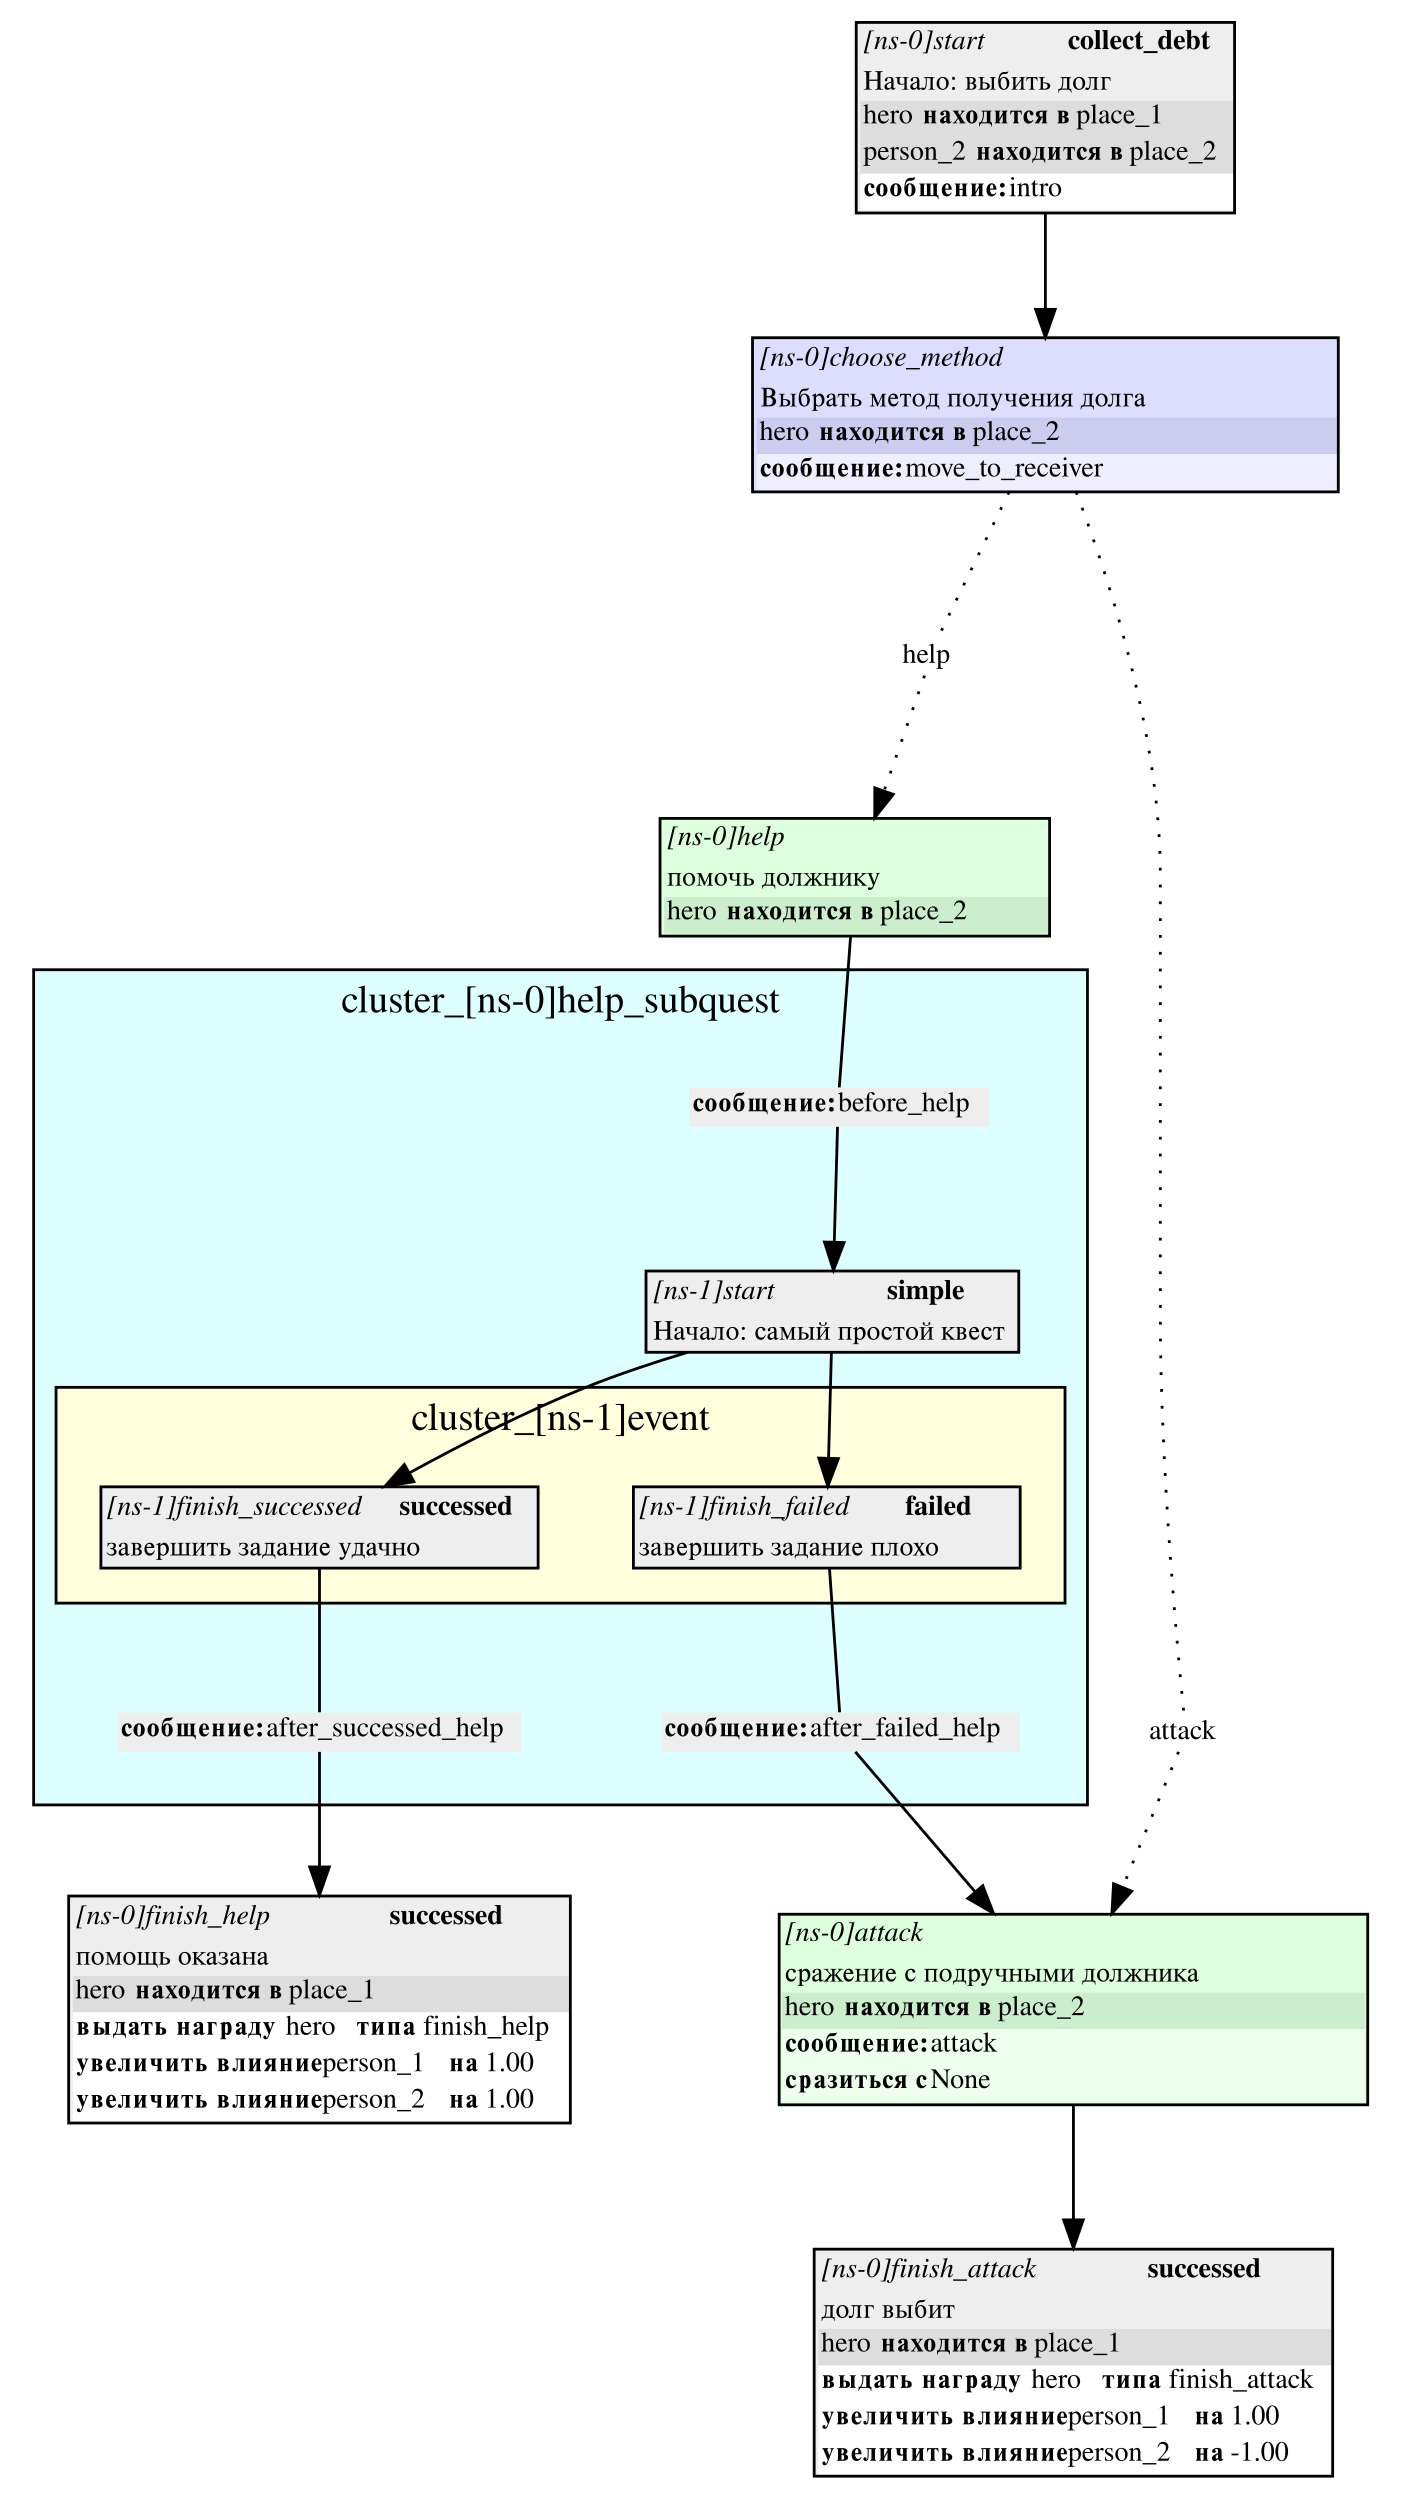
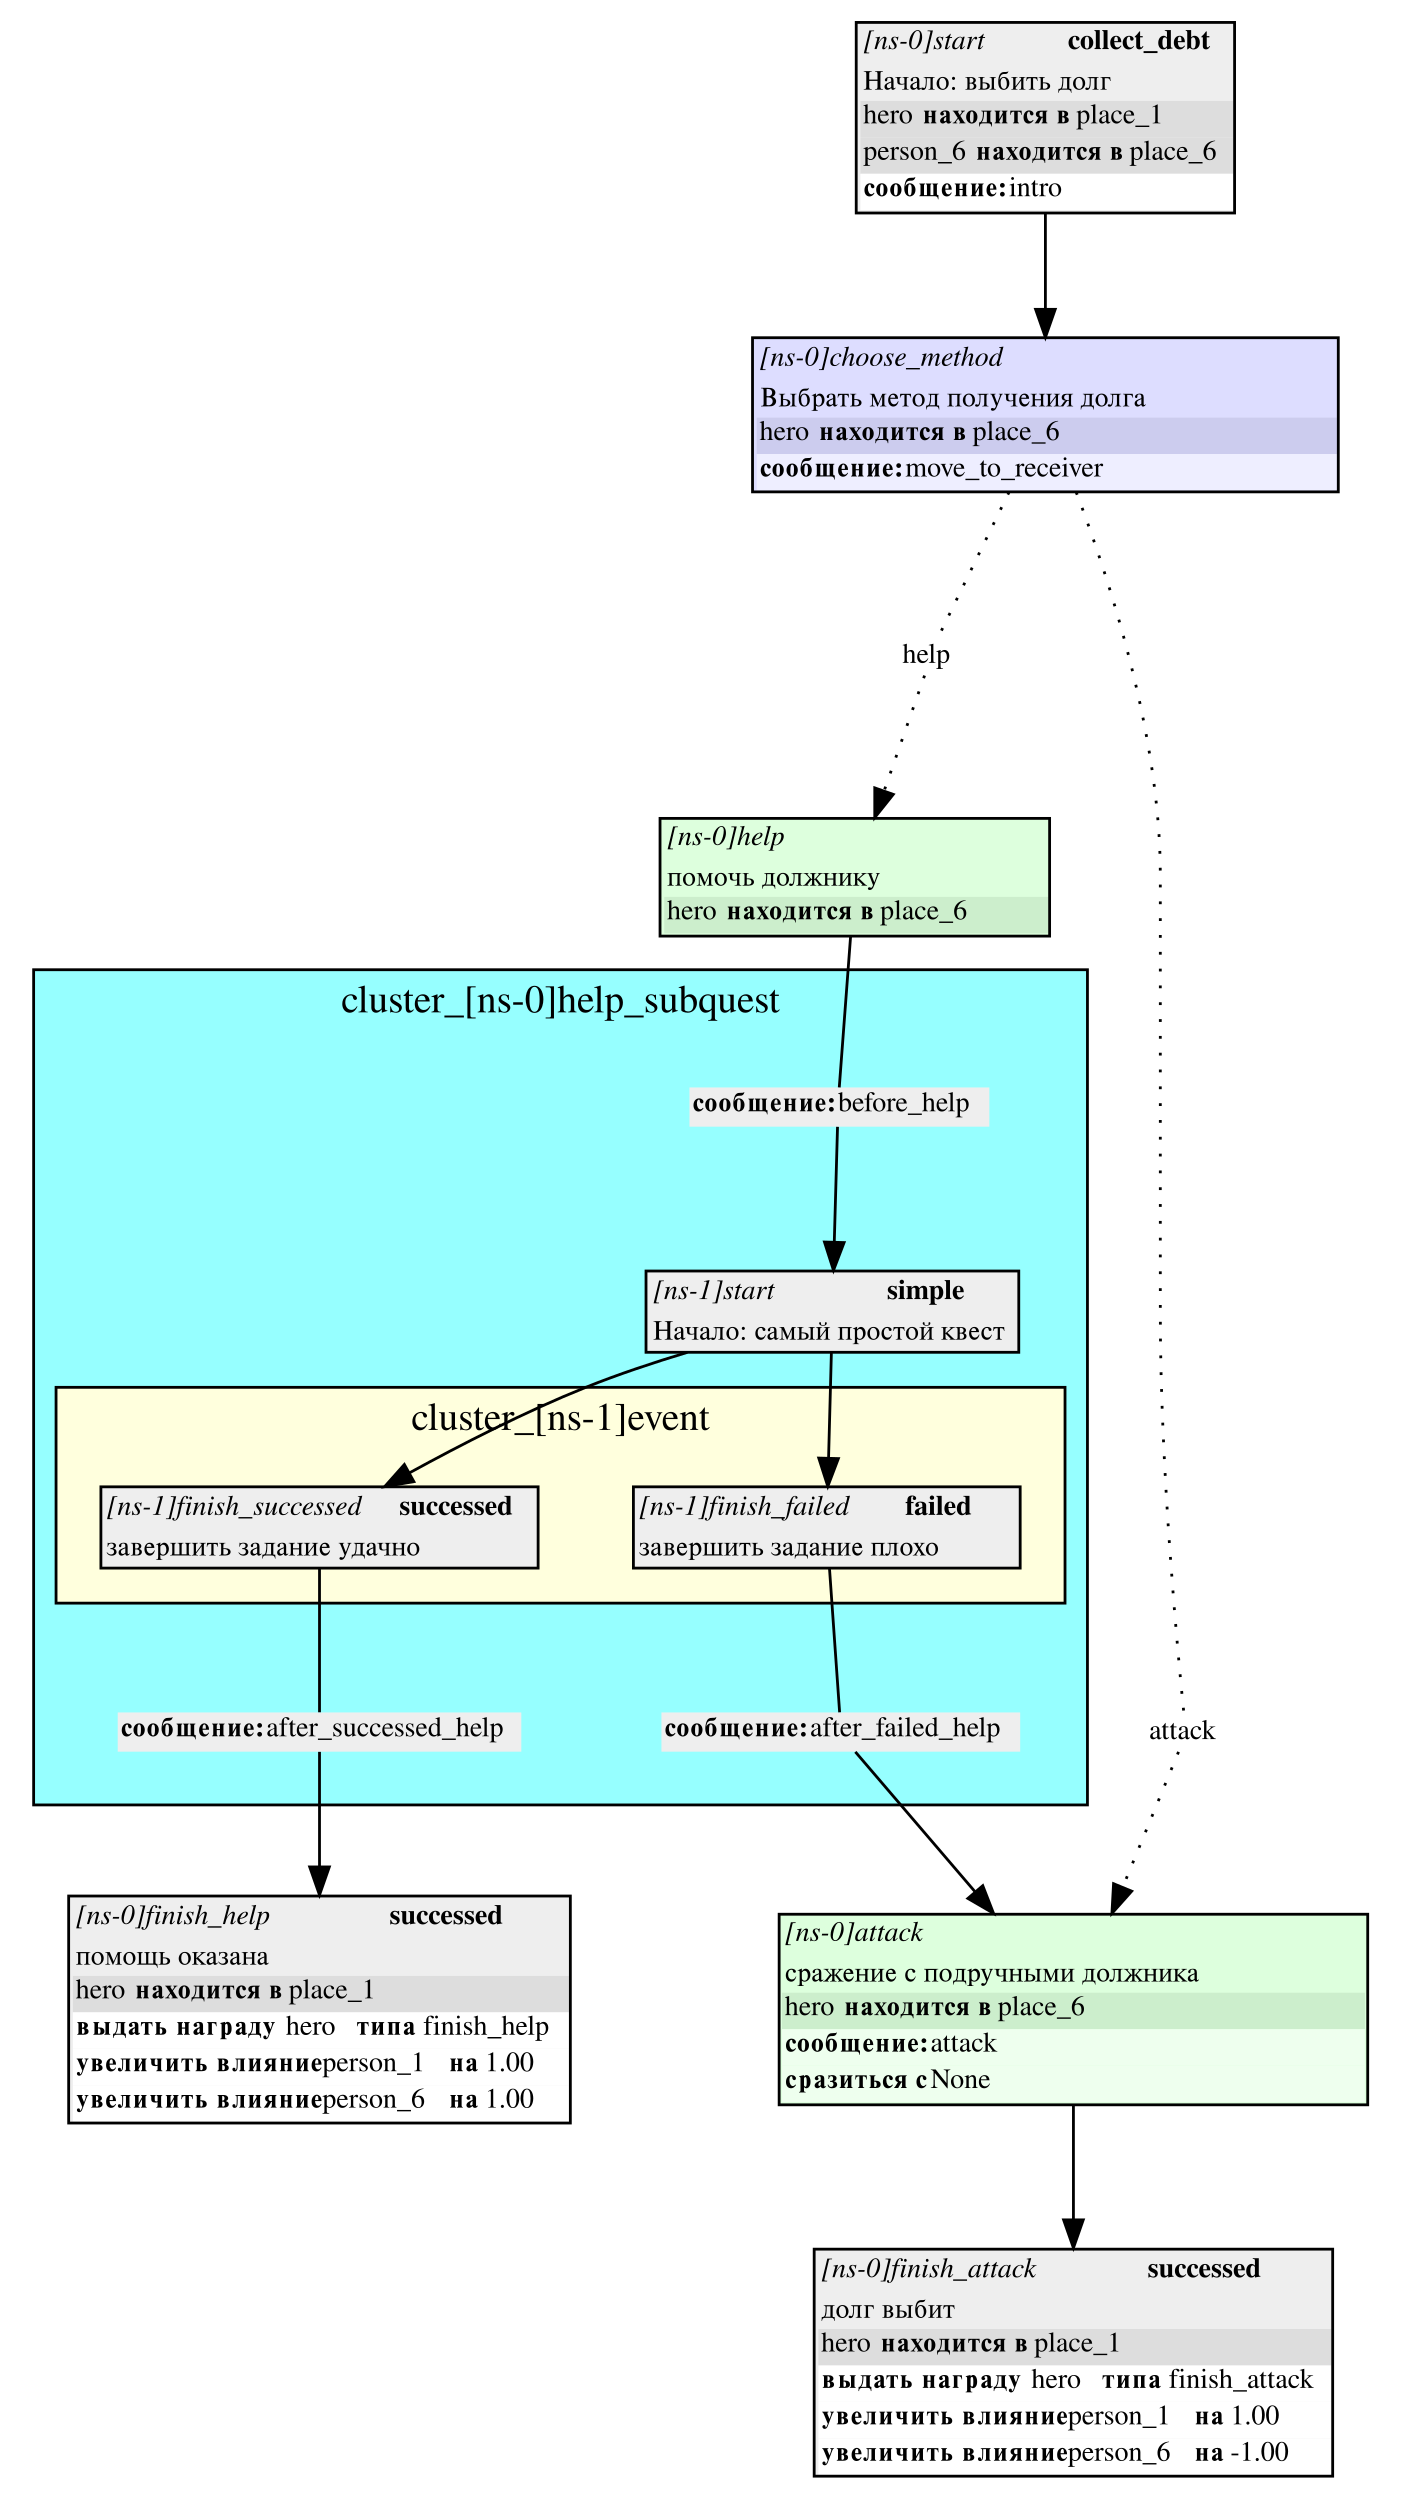
<svg xmlns="http://www.w3.org/2000/svg" width="500pt" height="892pt" viewBox="0.00 0.00 500.00 892.00">
  <g id="graph0" class="graph" transform="scale(1 1) rotate(0) translate(4 888)">
    <polygon fill="white" stroke="white" points="-4,4 -4,-888 496,-888 496,4 -4,4" />
    <g id="clust1" class="cluster">
-       <polygon fill="#ddffff" stroke="black" points="8,-244 8,-542 384,-542 384,-244 8,-244" />
+       <polygon fill="#96ffff" stroke="black" points="8,-244 8,-542 384,-542 384,-244 8,-244" />
      <text text-anchor="middle" x="196" y="-526.8" font-family="Times,serif" font-size="14.00">cluster_[ns-0]help_subquest</text>
    </g>
    <g id="clust2" class="cluster">
      <polygon fill="#ffffdd" stroke="black" points="16,-316 16,-393 376,-393 376,-316 16,-316" />
      <text text-anchor="middle" x="196" y="-377.8" font-family="Times,serif" font-size="14.00">cluster_[ns-1]event</text>
    </g>
    <g id="node1" class="node">
      <polygon fill="#eeeeee" stroke="none" points="226.5,-405.5 226.5,-434.5 359.5,-434.5 359.5,-405.5 226.5,-405.5" />
      <text text-anchor="start" x="229" y="-424.5" font-family="Times,serif" font-style="italic" font-size="10.00">[ns-1]start</text>
      <text text-anchor="start" x="312.5" y="-424.5" font-family="Times,serif" font-weight="bold" font-size="10.00">simple</text>
      <text text-anchor="start" x="229" y="-410" font-family="Times,serif" font-size="10.00">Начало: самый простой квест</text>
      <polygon fill="none" stroke="black" points="226.5,-405.5 226.5,-434.5 359.5,-434.5 359.5,-405.5 226.5,-405.5" />
    </g>
    <g id="node5" class="node">
      <polygon fill="#eeeeee" stroke="none" points="222,-328.5 222,-357.5 360,-357.5 360,-328.5 222,-328.5" />
      <text text-anchor="start" x="224" y="-347.5" font-family="Times,serif" font-style="italic" font-size="10.00">[ns-1]finish_failed</text>
      <text text-anchor="start" x="319" y="-347.5" font-family="Times,serif" font-weight="bold" font-size="10.00">failed</text>
      <text text-anchor="start" x="224" y="-333" font-family="Times,serif" font-size="10.00">завершить задание плохо</text>
      <polygon fill="none" stroke="black" points="222,-328.5 222,-357.5 360,-357.5 360,-328.5 222,-328.5" />
    </g>
    <g id="edge13" class="edge">
      <path fill="none" stroke="black" d="M292.633,-405.244C292.354,-394.777 291.963,-380.119 291.634,-367.767" />
      <polygon fill="black" stroke="black" points="295.13,-367.572 291.365,-357.669 288.132,-367.759 295.13,-367.572" />
    </g>
    <g id="node7" class="node">
      <polygon fill="#eeeeee" stroke="none" points="32,-328.5 32,-357.5 188,-357.5 188,-328.5 32,-328.5" />
      <text text-anchor="start" x="34" y="-347.5" font-family="Times,serif" font-style="italic" font-size="10.00">[ns-1]finish_successed</text>
      <text text-anchor="start" x="138.5" y="-347.5" font-family="Times,serif" font-weight="bold" font-size="10.00">successed</text>
      <text text-anchor="start" x="34" y="-333" font-family="Times,serif" font-size="10.00">завершить задание удачно</text>
      <polygon fill="none" stroke="black" points="32,-328.5 32,-357.5 188,-357.5 188,-328.5 32,-328.5" />
    </g>
    <g id="edge14" class="edge">
      <path fill="none" stroke="black" d="M241.255,-405.484C229.205,-401.851 216.531,-397.629 205,-393 183.442,-384.346 160.252,-372.439 142.181,-362.53" />
      <polygon fill="black" stroke="black" points="143.674,-359.356 133.233,-357.558 140.274,-365.474 143.674,-359.356" />
    </g>
    <g id="node2" class="node">
      <polygon fill="#eeeeee" stroke="none" points="301.5,-812 301.5,-880 436.5,-880 436.5,-812 301.5,-812" />
      <text text-anchor="start" x="304" y="-870.5" font-family="Times,serif" font-style="italic" font-size="10.00">[ns-0]start</text>
      <text text-anchor="start" x="377" y="-870.5" font-family="Times,serif" font-weight="bold" font-size="10.00">collect_debt</text>
      <text text-anchor="start" x="304" y="-856" font-family="Times,serif" font-size="10.00">Начало: выбить долг</text>
      <polygon fill="#dddddd" stroke="none" points="303,-839 303,-852 436,-852 436,-839 303,-839" />
      <text text-anchor="start" x="304" y="-844" font-family="Times,serif" font-size="10.00">hero </text>
      <text text-anchor="start" x="325" y="-844" font-family="Times,serif" font-weight="bold" font-size="10.00">находится в</text>
      <text text-anchor="start" x="380" y="-844" font-family="Times,serif" font-size="10.00"> place_1</text>
      <polygon fill="#dddddd" stroke="none" points="303,-826 303,-839 436,-839 436,-826 303,-826" />
-       <text text-anchor="start" x="304" y="-831" font-family="Times,serif" font-size="10.00">person_2 </text>
+       <text text-anchor="start" x="304" y="-831" font-family="Times,serif" font-size="10.00">person_6 </text>
      <text text-anchor="start" x="344" y="-831" font-family="Times,serif" font-weight="bold" font-size="10.00">находится в</text>
-       <text text-anchor="start" x="399" y="-831" font-family="Times,serif" font-size="10.00"> place_2</text>
+       <text text-anchor="start" x="399" y="-831" font-family="Times,serif" font-size="10.00"> place_6</text>
      <polygon fill="#ffffff" stroke="none" points="303,-813 303,-826 436,-826 436,-813 303,-813" />
      <text text-anchor="start" x="304" y="-818" font-family="Times,serif" font-weight="bold" font-size="10.00">сообщение:</text>
      <text text-anchor="start" x="356" y="-818" font-family="Times,serif" font-size="10.00"> intro</text>
      <polygon fill="none" stroke="black" points="301.5,-812 301.5,-880 436.5,-880 436.5,-812 301.5,-812" />
    </g>
    <g id="node4" class="node">
      <polygon fill="#ddddff" stroke="none" points="264.5,-712.5 264.5,-767.5 473.5,-767.5 473.5,-712.5 264.5,-712.5" />
      <text text-anchor="start" x="267" y="-757.5" font-family="Times,serif" font-style="italic" font-size="10.00">[ns-0]choose_method</text>
      <text text-anchor="start" x="267" y="-743" font-family="Times,serif" font-size="10.00">Выбрать метод получения долга</text>
      <polygon fill="#ccccee" stroke="none" points="266,-726 266,-739 473,-739 473,-726 266,-726" />
      <text text-anchor="start" x="267" y="-731" font-family="Times,serif" font-size="10.00">hero </text>
      <text text-anchor="start" x="288" y="-731" font-family="Times,serif" font-weight="bold" font-size="10.00">находится в</text>
-       <text text-anchor="start" x="343" y="-731" font-family="Times,serif" font-size="10.00"> place_2</text>
+       <text text-anchor="start" x="343" y="-731" font-family="Times,serif" font-size="10.00"> place_6</text>
      <polygon fill="#eeeeff" stroke="none" points="266,-713 266,-726 473,-726 473,-713 266,-713" />
      <text text-anchor="start" x="267" y="-718" font-family="Times,serif" font-weight="bold" font-size="10.00">сообщение:</text>
      <text text-anchor="start" x="319" y="-718" font-family="Times,serif" font-size="10.00"> move_to_receiver</text>
      <polygon fill="none" stroke="black" points="264.5,-712.5 264.5,-767.5 473.5,-767.5 473.5,-712.5 264.5,-712.5" />
    </g>
    <g id="edge6" class="edge">
      <path fill="none" stroke="black" d="M369,-811.808C369,-800.996 369,-788.931 369,-777.867" />
      <polygon fill="black" stroke="black" points="372.5,-777.639 369,-767.639 365.5,-777.639 372.5,-777.639" />
    </g>
    <g id="node3" class="node">
      <polygon fill="#ddffdd" stroke="none" points="274,-137 274,-205 484,-205 484,-137 274,-137" />
      <text text-anchor="start" x="276" y="-195.5" font-family="Times,serif" font-style="italic" font-size="10.00">[ns-0]attack</text>
      <text text-anchor="start" x="276" y="-181" font-family="Times,serif" font-size="10.00">сражение с подручными должника</text>
      <polygon fill="#cceecc" stroke="none" points="275,-164 275,-177 483,-177 483,-164 275,-164" />
      <text text-anchor="start" x="276" y="-169" font-family="Times,serif" font-size="10.00">hero </text>
      <text text-anchor="start" x="297" y="-169" font-family="Times,serif" font-weight="bold" font-size="10.00">находится в</text>
-       <text text-anchor="start" x="352" y="-169" font-family="Times,serif" font-size="10.00"> place_2</text>
+       <text text-anchor="start" x="352" y="-169" font-family="Times,serif" font-size="10.00"> place_6</text>
      <polygon fill="#eeffee" stroke="none" points="275,-151 275,-164 483,-164 483,-151 275,-151" />
      <text text-anchor="start" x="276" y="-156" font-family="Times,serif" font-weight="bold" font-size="10.00">сообщение:</text>
      <text text-anchor="start" x="328" y="-156" font-family="Times,serif" font-size="10.00"> attack</text>
      <polygon fill="#eeffee" stroke="none" points="275,-138 275,-151 483,-151 483,-138 275,-138" />
      <text text-anchor="start" x="276" y="-143" font-family="Times,serif" font-weight="bold" font-size="10.00">сразиться с</text>
      <text text-anchor="start" x="328" y="-143" font-family="Times,serif" font-size="10.00">  None</text>
      <polygon fill="none" stroke="black" points="274,-137 274,-205 484,-205 484,-137 274,-137" />
    </g>
    <g id="node6" class="node">
      <polygon fill="#eeeeee" stroke="none" points="286.5,-4.5 286.5,-85.5 471.5,-85.5 471.5,-4.5 286.5,-4.5" />
      <text text-anchor="start" x="289" y="-75.5" font-family="Times,serif" font-style="italic" font-size="10.00">[ns-0]finish_attack</text>
      <text text-anchor="start" x="405.5" y="-75.5" font-family="Times,serif" font-weight="bold" font-size="10.00">successed</text>
      <text text-anchor="start" x="289" y="-61" font-family="Times,serif" font-size="10.00">долг выбит</text>
      <polygon fill="#dddddd" stroke="none" points="288,-44 288,-57 471,-57 471,-44 288,-44" />
      <text text-anchor="start" x="289" y="-49" font-family="Times,serif" font-size="10.00">hero </text>
      <text text-anchor="start" x="310" y="-49" font-family="Times,serif" font-weight="bold" font-size="10.00">находится в</text>
      <text text-anchor="start" x="365" y="-49" font-family="Times,serif" font-size="10.00"> place_1</text>
      <polygon fill="#ffffff" stroke="none" points="288,-31 288,-44 471,-44 471,-31 288,-31" />
      <text text-anchor="start" x="289" y="-36" font-family="Times,serif" font-weight="bold" font-size="10.00">выдать награду </text>
      <text text-anchor="start" x="364" y="-36" font-family="Times,serif" font-size="10.00">  hero </text>
      <text text-anchor="start" x="389" y="-36" font-family="Times,serif" font-weight="bold" font-size="10.00">типа </text>
      <text text-anchor="start" x="413" y="-36" font-family="Times,serif" font-size="10.00"> finish_attack</text>
      <polygon fill="#ffffff" stroke="none" points="288,-18 288,-31 471,-31 471,-18 288,-18" />
      <text text-anchor="start" x="289" y="-23" font-family="Times,serif" font-weight="bold" font-size="10.00">увеличить влияние </text>
      <text text-anchor="start" x="377" y="-23" font-family="Times,serif" font-size="10.00">  person_1 </text>
      <text text-anchor="start" x="422" y="-23" font-family="Times,serif" font-weight="bold" font-size="10.00">на </text>
      <text text-anchor="start" x="435" y="-23" font-family="Times,serif" font-size="10.00"> 1.00</text>
      <polygon fill="#ffffff" stroke="none" points="288,-5 288,-18 471,-18 471,-5 288,-5" />
      <text text-anchor="start" x="289" y="-10" font-family="Times,serif" font-weight="bold" font-size="10.00">увеличить влияние </text>
-       <text text-anchor="start" x="377" y="-10" font-family="Times,serif" font-size="10.00">  person_2 </text>
+       <text text-anchor="start" x="377" y="-10" font-family="Times,serif" font-size="10.00">  person_6 </text>
      <text text-anchor="start" x="422" y="-10" font-family="Times,serif" font-weight="bold" font-size="10.00">на </text>
      <text text-anchor="start" x="435" y="-10" font-family="Times,serif" font-size="10.00"> -1.00</text>
      <polygon fill="none" stroke="black" points="286.5,-4.5 286.5,-85.5 471.5,-85.5 471.5,-4.5 286.5,-4.5" />
    </g>
    <g id="edge3" class="edge">
      <path fill="none" stroke="black" d="M379,-136.77C379,-124.308 379,-109.853 379,-96.192" />
      <polygon fill="black" stroke="black" points="382.5,-95.946 379,-85.946 375.5,-95.946 382.5,-95.946" />
    </g>
-     <g id="node13" class="node">
+     <g id="node12" class="node">
      <polygon fill="#ffffff" stroke="none" points="317,-647 317,-661 339,-661 339,-647 317,-647" />
      <text text-anchor="start" x="318" y="-651.5" font-family="Times,serif" font-size="10.00">help</text>
    </g>
-     <g id="edge9" class="edge">
+     <g id="edge7" class="edge">
      <path fill="none" stroke="black" stroke-dasharray="1,5" d="M356.027,-712.422C347.206,-694.349 336.226,-671.853 331.015,-661.177" />
    </g>
    <g id="node14" class="node">
      <polygon fill="#ffffff" stroke="none" points="405,-263 405,-277 433,-277 433,-263 405,-263" />
      <text text-anchor="start" x="406" y="-267.5" font-family="Times,serif" font-size="10.00">attack</text>
    </g>
    <g id="edge11" class="edge">
      <path fill="none" stroke="black" stroke-dasharray="1,5" d="M379.987,-712.405C392.132,-680.555 410,-625.314 410,-576 410,-576 410,-576 410,-419 410,-363.912 416.289,-297.503 418.353,-277.195" />
    </g>
    <g id="node11" class="node">
      <polygon fill="#eeeeee" stroke="none" points="232,-263 232,-277 360,-277 360,-263 232,-263" />
      <text text-anchor="start" x="233" y="-268.5" font-family="Times,serif" font-weight="bold" font-size="10.00">сообщение:</text>
      <text text-anchor="start" x="285" y="-268.5" font-family="Times,serif" font-size="10.00"> after_failed_help</text>
    </g>
    <g id="edge4" class="edge">
      <path fill="none" stroke="black" d="M291.964,-328.31C293.054,-312.837 294.779,-288.336 295.574,-277.053" />
    </g>
    <g id="node10" class="node">
      <polygon fill="#eeeeee" stroke="none" points="38,-263 38,-277 182,-277 182,-263 38,-263" />
      <text text-anchor="start" x="39" y="-268.5" font-family="Times,serif" font-weight="bold" font-size="10.00">сообщение:</text>
      <text text-anchor="start" x="91" y="-268.5" font-family="Times,serif" font-size="10.00"> after_successed_help</text>
    </g>
    <g id="edge1" class="edge">
      <path fill="none" stroke="black" d="M110,-328.31C110,-312.837 110,-288.336 110,-277.053" />
    </g>
    <g id="node8" class="node">
      <polygon fill="#ddffdd" stroke="none" points="231.5,-554 231.5,-596 370.5,-596 370.5,-554 231.5,-554" />
      <text text-anchor="start" x="234" y="-586.5" font-family="Times,serif" font-style="italic" font-size="10.00">[ns-0]help</text>
      <text text-anchor="start" x="234" y="-572" font-family="Times,serif" font-size="10.00">помочь должнику</text>
      <polygon fill="#cceecc" stroke="none" points="233,-555 233,-568 370,-568 370,-555 233,-555" />
      <text text-anchor="start" x="234" y="-560" font-family="Times,serif" font-size="10.00">hero </text>
      <text text-anchor="start" x="255" y="-560" font-family="Times,serif" font-weight="bold" font-size="10.00">находится в</text>
-       <text text-anchor="start" x="310" y="-560" font-family="Times,serif" font-size="10.00"> place_2</text>
+       <text text-anchor="start" x="310" y="-560" font-family="Times,serif" font-size="10.00"> place_6</text>
      <polygon fill="none" stroke="black" points="231.5,-554 231.5,-596 370.5,-596 370.5,-554 231.5,-554" />
    </g>
-     <g id="node12" class="node">
+     <g id="node13" class="node">
      <polygon fill="#eeeeee" stroke="none" points="242,-486 242,-500 349,-500 349,-486 242,-486" />
      <text text-anchor="start" x="243" y="-491.5" font-family="Times,serif" font-weight="bold" font-size="10.00">сообщение:</text>
      <text text-anchor="start" x="295" y="-491.5" font-family="Times,serif" font-size="10.00"> before_help</text>
    </g>
-     <g id="edge7" class="edge">
+     <g id="edge9" class="edge">
      <path fill="none" stroke="black" d="M299.486,-553.813C298.153,-536.038 296.296,-511.281 295.451,-500.013" />
    </g>
    <g id="node9" class="node">
      <polygon fill="#eeeeee" stroke="none" points="20.5,-130.5 20.5,-211.5 199.5,-211.5 199.5,-130.5 20.5,-130.5" />
      <text text-anchor="start" x="23" y="-201.5" font-family="Times,serif" font-style="italic" font-size="10.00">[ns-0]finish_help</text>
      <text text-anchor="start" x="135" y="-201.5" font-family="Times,serif" font-weight="bold" font-size="10.00">successed</text>
      <text text-anchor="start" x="23" y="-187" font-family="Times,serif" font-size="10.00">помощь оказана</text>
      <polygon fill="#dddddd" stroke="none" points="22,-170 22,-183 199,-183 199,-170 22,-170" />
      <text text-anchor="start" x="23" y="-175" font-family="Times,serif" font-size="10.00">hero </text>
      <text text-anchor="start" x="44" y="-175" font-family="Times,serif" font-weight="bold" font-size="10.00">находится в</text>
      <text text-anchor="start" x="99" y="-175" font-family="Times,serif" font-size="10.00"> place_1</text>
      <polygon fill="#ffffff" stroke="none" points="22,-157 22,-170 199,-170 199,-157 22,-157" />
      <text text-anchor="start" x="23" y="-162" font-family="Times,serif" font-weight="bold" font-size="10.00">выдать награду </text>
      <text text-anchor="start" x="98" y="-162" font-family="Times,serif" font-size="10.00">  hero </text>
      <text text-anchor="start" x="123" y="-162" font-family="Times,serif" font-weight="bold" font-size="10.00">типа </text>
      <text text-anchor="start" x="147" y="-162" font-family="Times,serif" font-size="10.00"> finish_help</text>
      <polygon fill="#ffffff" stroke="none" points="22,-144 22,-157 199,-157 199,-144 22,-144" />
      <text text-anchor="start" x="23" y="-149" font-family="Times,serif" font-weight="bold" font-size="10.00">увеличить влияние </text>
      <text text-anchor="start" x="111" y="-149" font-family="Times,serif" font-size="10.00">  person_1 </text>
      <text text-anchor="start" x="156" y="-149" font-family="Times,serif" font-weight="bold" font-size="10.00">на </text>
      <text text-anchor="start" x="169" y="-149" font-family="Times,serif" font-size="10.00"> 1.00</text>
      <polygon fill="#ffffff" stroke="none" points="22,-131 22,-144 199,-144 199,-131 22,-131" />
      <text text-anchor="start" x="23" y="-136" font-family="Times,serif" font-weight="bold" font-size="10.00">увеличить влияние </text>
-       <text text-anchor="start" x="111" y="-136" font-family="Times,serif" font-size="10.00">  person_2 </text>
+       <text text-anchor="start" x="111" y="-136" font-family="Times,serif" font-size="10.00">  person_6 </text>
      <text text-anchor="start" x="156" y="-136" font-family="Times,serif" font-weight="bold" font-size="10.00">на </text>
      <text text-anchor="start" x="169" y="-136" font-family="Times,serif" font-size="10.00"> 1.00</text>
      <polygon fill="none" stroke="black" points="20.5,-130.5 20.5,-211.5 199.5,-211.5 199.5,-130.5 20.5,-130.5" />
    </g>
    <g id="edge2" class="edge">
      <path fill="none" stroke="black" d="M110,-262.932C110,-254.483 110,-238.361 110,-222.011" />
      <polygon fill="black" stroke="black" points="113.5,-221.867 110,-211.867 106.5,-221.867 113.5,-221.867" />
    </g>
    <g id="edge5" class="edge">
      <path fill="none" stroke="black" d="M301.192,-262.932C309.739,-252.944 327.459,-232.235 343.832,-213.099" />
      <polygon fill="black" stroke="black" points="346.654,-215.186 350.496,-205.312 341.335,-210.635 346.654,-215.186" />
    </g>
    <g id="edge8" class="edge">
+       <path fill="none" stroke="black" stroke-dasharray="1,5" d="M325.881,-646.958C322.781,-638.117 316.798,-621.055 311.476,-605.877" />
+       <polygon fill="black" stroke="black" points="314.723,-604.56 308.112,-596.281 308.118,-606.876 314.723,-604.56" />
+     </g>
+     <g id="edge10" class="edge">
      <path fill="none" stroke="black" d="M294.829,-485.947C294.577,-476.968 294.088,-459.618 293.679,-445.109" />
      <polygon fill="black" stroke="black" points="297.168,-444.65 293.387,-434.753 290.17,-444.847 297.168,-444.65" />
-     </g>
-     <g id="edge10" class="edge">
-       <path fill="none" stroke="black" stroke-dasharray="1,5" d="M325.881,-646.958C322.781,-638.117 316.798,-621.055 311.476,-605.877" />
-       <polygon fill="black" stroke="black" points="314.723,-604.56 308.112,-596.281 308.118,-606.876 314.723,-604.56" />
    </g>
    <g id="edge12" class="edge">
      <path fill="none" stroke="black" stroke-dasharray="1,5" d="M416.498,-262.932C412.489,-253.21 404.291,-233.332 396.581,-214.633" />
      <polygon fill="black" stroke="black" points="399.785,-213.222 392.737,-205.312 393.314,-215.891 399.785,-213.222" />
    </g>
  </g>
</svg>
